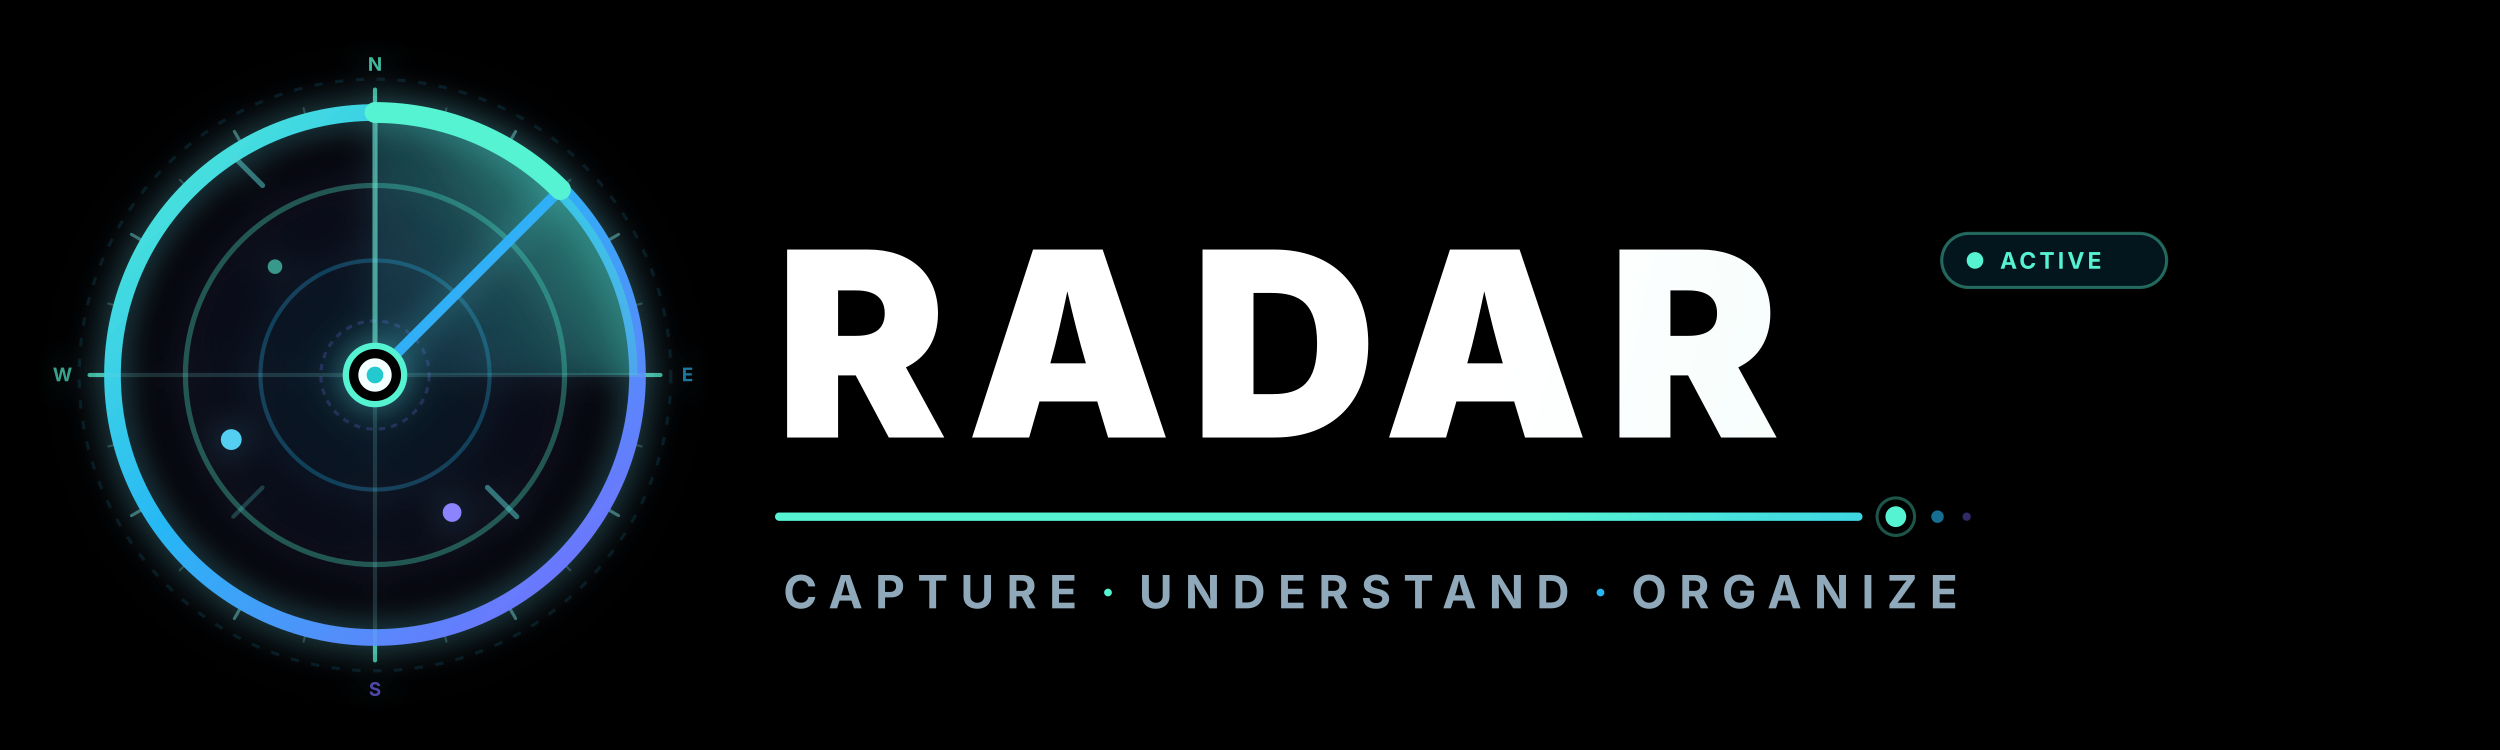
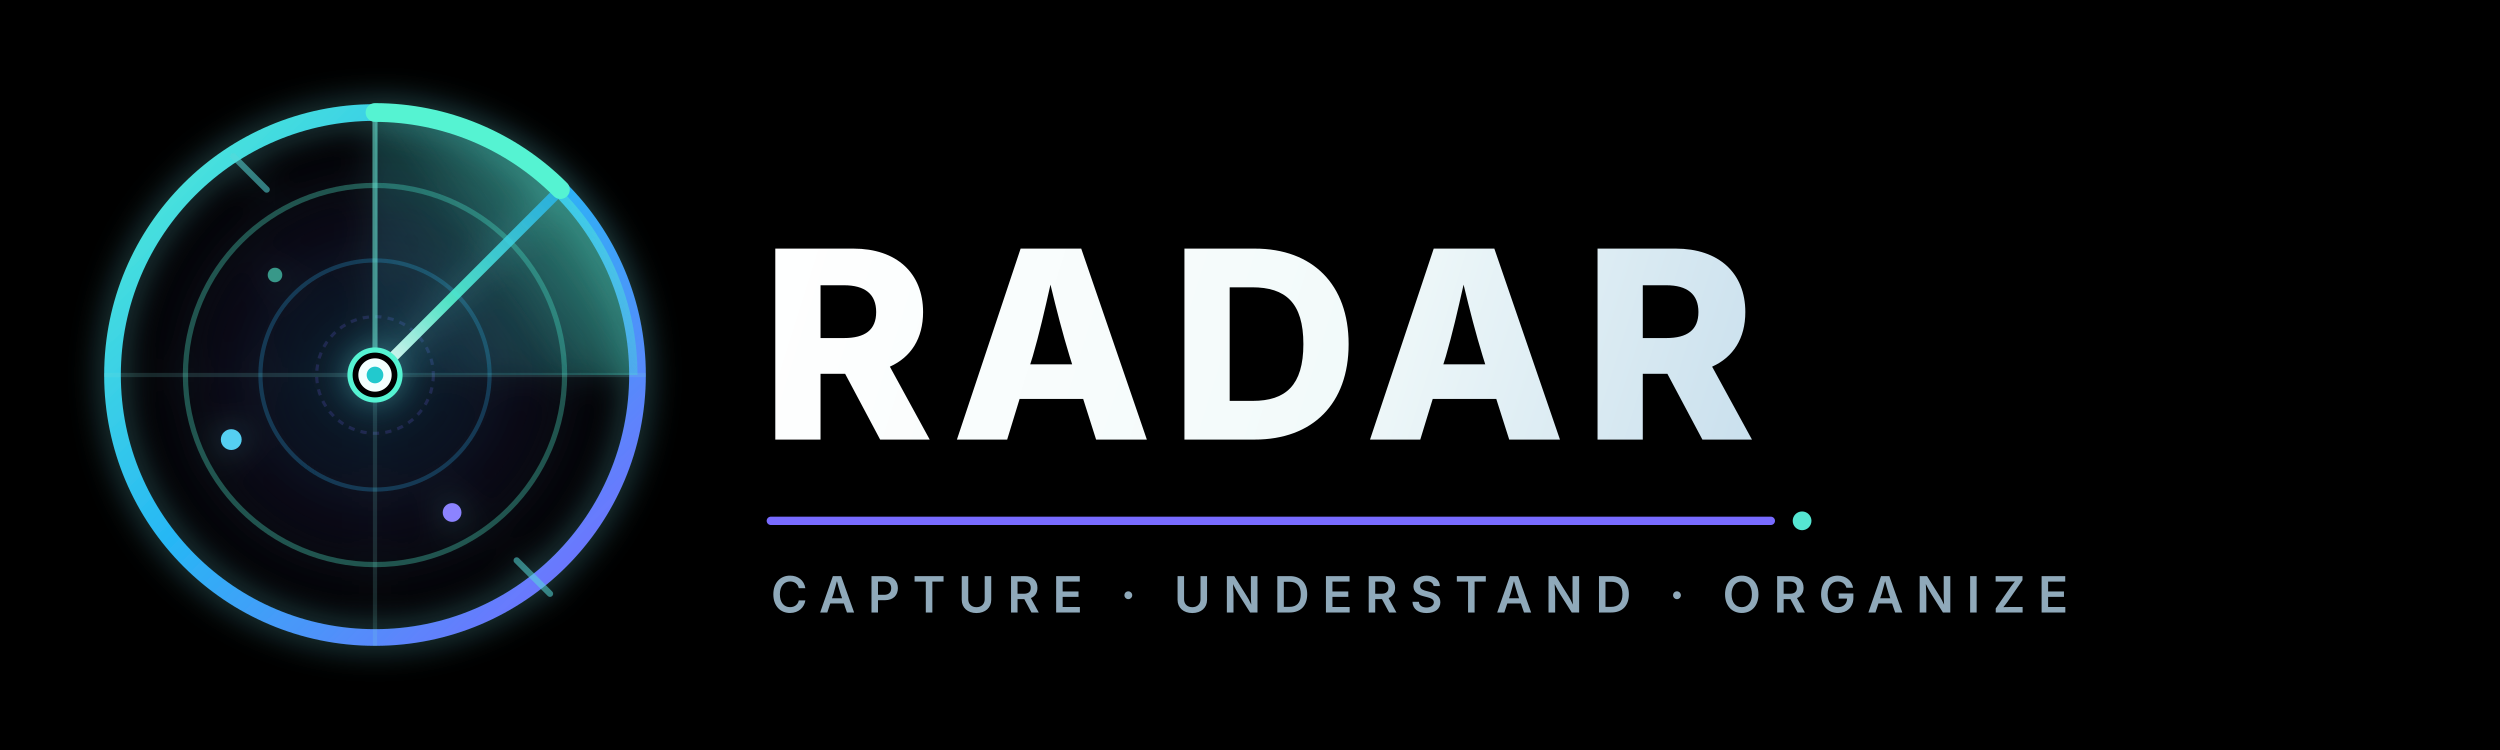
<svg xmlns="http://www.w3.org/2000/svg" width="1200" height="360" viewBox="0 0 1200 360" fill="none">
  <defs>
-     <radialGradient id="bg-glow" cx="180" cy="180" r="180" gradientUnits="userSpaceOnUse">
-       <stop offset="0%" stop-color="#27B7F5" stop-opacity="0.18" />
+     <radialGradient id="holo-backlight" cx="180" cy="180" r="150" gradientUnits="userSpaceOnUse">
+       <stop offset="0%" stop-color="#27B7F5" stop-opacity="0.20" />
      <stop offset="50%" stop-color="#786BFF" stop-opacity="0.08" />
      <stop offset="100%" stop-color="#000000" stop-opacity="0" />
    </radialGradient>
    <linearGradient id="signal" x1="52" y1="48" x2="292" y2="292" gradientUnits="userSpaceOnUse">
      <stop offset="0%" stop-color="#55F3D2" />
-       <stop offset="48%" stop-color="#27B7F5" />
+       <stop offset="50%" stop-color="#27B7F5" />
      <stop offset="100%" stop-color="#786BFF" />
    </linearGradient>
-     <linearGradient id="sweep" x1="180" y1="180" x2="306" y2="90" gradientUnits="userSpaceOnUse">
-       <stop offset="0%" stop-color="#27B7F5" stop-opacity="0.04" />
-       <stop offset="50%" stop-color="#2CD8D0" stop-opacity="0.22" />
-       <stop offset="100%" stop-color="#55F3D2" stop-opacity="0.55" />
+     <linearGradient id="dynamic-sweep" x1="180" y1="180" x2="306" y2="90" gradientUnits="userSpaceOnUse">
+       <stop offset="0%" stop-color="#27B7F5" stop-opacity="0.02" />
+       <stop offset="45%" stop-color="#2CD8D0" stop-opacity="0.18" />
+       <stop offset="85%" stop-color="#55F3D2" stop-opacity="0.48" />
+       <stop offset="100%" stop-color="#55F3D2" stop-opacity="0.65" />
    </linearGradient>
-     <linearGradient id="word" x1="365" y1="90" x2="980" y2="230" gradientUnits="userSpaceOnUse">
+     <linearGradient id="lead-ray" x1="180" y1="180" x2="269" y2="91" gradientUnits="userSpaceOnUse">
+       <stop offset="0%" stop-color="#FFFFFF" stop-opacity="0.95" />
+       <stop offset="40%" stop-color="#55F3D2" stop-opacity="0.9" />
+       <stop offset="100%" stop-color="#27B7F5" stop-opacity="0.8" />
+     </linearGradient>
+     <linearGradient id="word" x1="370" y1="98" x2="910" y2="268" gradientUnits="userSpaceOnUse">
      <stop offset="0%" stop-color="#FFFFFF" />
-       <stop offset="40%" stop-color="#F0FDFA" />
-       <stop offset="75%" stop-color="#C7F5EC" />
-       <stop offset="100%" stop-color="#80E5FF" />
+       <stop offset="50%" stop-color="#F2FAFA" />
+       <stop offset="100%" stop-color="#B9D5E8" />
    </linearGradient>
-     <linearGradient id="line-grad" x1="370" y1="248" x2="890" y2="248" gradientUnits="userSpaceOnUse">
-       <stop offset="0%" stop-color="#55F3D2" />
-       <stop offset="60%" stop-color="#27B7F5" />
-       <stop offset="100%" stop-color="#786BFF" />
-     </linearGradient>
-     <filter id="radar-glow" x="20" y="20" width="320" height="320" filterUnits="userSpaceOnUse">
-       <feGaussianBlur stdDeviation="8" result="blur" />
-       <feColorMatrix in="blur" type="matrix" values="0 0 0 0 0.15   0 0 0 0 0.85   0 0 0 0 0.95   0 0 0 0.45 0" result="colored" />
+     <filter id="lens-glow" x="25" y="25" width="310" height="310" filterUnits="userSpaceOnUse">
+       <feGaussianBlur stdDeviation="8" result="soft-blur" />
+       <feColorMatrix in="soft-blur" type="matrix" values="0 0 0 0 0.18  0 0 0 0 0.88  0 0 0 0 0.94  0 0 0 0.40 0" result="colored" />
      <feMerge>
        <feMergeNode in="colored" />
        <feMergeNode in="SourceGraphic" />
      </feMerge>
    </filter>
-     <filter id="beacon-glow" x="200" y="70" width="100" height="100" filterUnits="userSpaceOnUse">
-       <feGaussianBlur stdDeviation="5" result="b1" />
-       <feGaussianBlur stdDeviation="10" result="b2" />
+     <filter id="hit-flare" x="200" y="80" width="90" height="90" filterUnits="userSpaceOnUse">
+       <feGaussianBlur stdDeviation="4" result="b1" />
+       <feGaussianBlur stdDeviation="9" result="b2" />
      <feMerge>
        <feMergeNode in="b2" />
        <feMergeNode in="b1" />
        <feMergeNode in="SourceGraphic" />
      </feMerge>
    </filter>
  </defs>
  <rect width="1200" height="360" fill="#000000" />
-   <circle cx="180" cy="180" r="170" fill="url(#bg-glow)" />
-   <g filter="url(#radar-glow)">
-     <circle cx="180" cy="180" r="142" stroke="#27B7F5" stroke-opacity="0.12" stroke-width="1.5" stroke-dasharray="4 6" />
-     <line x1="309.0" y1="180.0" x2="317.0" y2="180.0" stroke="#55F3D2" stroke-width="2.0" stroke-linecap="round" opacity="0.7" />
-     <line x1="304.6" y1="213.4" x2="308.0" y2="214.3" stroke="#78DCD9" stroke-width="1.0" stroke-linecap="round" opacity="0.25" />
-     <line x1="291.7" y1="244.5" x2="296.9" y2="247.5" stroke="#78DCD9" stroke-width="1.5" stroke-linecap="round" opacity="0.45" />
-     <line x1="271.2" y1="271.2" x2="273.7" y2="273.7" stroke="#78DCD9" stroke-width="1.0" stroke-linecap="round" opacity="0.25" />
-     <line x1="244.5" y1="291.7" x2="247.5" y2="296.9" stroke="#78DCD9" stroke-width="1.5" stroke-linecap="round" opacity="0.45" />
-     <line x1="213.4" y1="304.6" x2="214.3" y2="308.0" stroke="#78DCD9" stroke-width="1.0" stroke-linecap="round" opacity="0.25" />
-     <line x1="180.0" y1="309.0" x2="180.0" y2="317.0" stroke="#55F3D2" stroke-width="2.0" stroke-linecap="round" opacity="0.7" />
-     <line x1="146.6" y1="304.6" x2="145.7" y2="308.0" stroke="#78DCD9" stroke-width="1.0" stroke-linecap="round" opacity="0.25" />
-     <line x1="115.5" y1="291.7" x2="112.5" y2="296.9" stroke="#78DCD9" stroke-width="1.5" stroke-linecap="round" opacity="0.45" />
-     <line x1="88.8" y1="271.2" x2="86.3" y2="273.7" stroke="#78DCD9" stroke-width="1.0" stroke-linecap="round" opacity="0.25" />
-     <line x1="68.3" y1="244.5" x2="63.1" y2="247.5" stroke="#78DCD9" stroke-width="1.5" stroke-linecap="round" opacity="0.45" />
-     <line x1="55.4" y1="213.4" x2="52.0" y2="214.3" stroke="#78DCD9" stroke-width="1.0" stroke-linecap="round" opacity="0.25" />
-     <line x1="51.0" y1="180.0" x2="43.0" y2="180.0" stroke="#55F3D2" stroke-width="2.0" stroke-linecap="round" opacity="0.7" />
-     <line x1="55.4" y1="146.6" x2="52.0" y2="145.7" stroke="#78DCD9" stroke-width="1.0" stroke-linecap="round" opacity="0.25" />
-     <line x1="68.3" y1="115.5" x2="63.1" y2="112.5" stroke="#78DCD9" stroke-width="1.5" stroke-linecap="round" opacity="0.45" />
-     <line x1="88.8" y1="88.8" x2="86.3" y2="86.3" stroke="#78DCD9" stroke-width="1.0" stroke-linecap="round" opacity="0.25" />
-     <line x1="115.5" y1="68.3" x2="112.5" y2="63.1" stroke="#78DCD9" stroke-width="1.5" stroke-linecap="round" opacity="0.45" />
-     <line x1="146.6" y1="55.4" x2="145.7" y2="52.0" stroke="#78DCD9" stroke-width="1.0" stroke-linecap="round" opacity="0.25" />
-     <line x1="180.0" y1="51.0" x2="180.0" y2="43.0" stroke="#55F3D2" stroke-width="2.0" stroke-linecap="round" opacity="0.7" />
-     <line x1="213.4" y1="55.4" x2="214.3" y2="52.0" stroke="#78DCD9" stroke-width="1.0" stroke-linecap="round" opacity="0.25" />
-     <line x1="244.5" y1="68.3" x2="247.5" y2="63.1" stroke="#78DCD9" stroke-width="1.5" stroke-linecap="round" opacity="0.45" />
-     <line x1="271.2" y1="88.8" x2="273.7" y2="86.3" stroke="#78DCD9" stroke-width="1.0" stroke-linecap="round" opacity="0.25" />
-     <line x1="291.7" y1="115.5" x2="296.9" y2="112.5" stroke="#78DCD9" stroke-width="1.5" stroke-linecap="round" opacity="0.45" />
-     <line x1="304.6" y1="146.6" x2="308.0" y2="145.7" stroke="#78DCD9" stroke-width="1.0" stroke-linecap="round" opacity="0.25" />
-     <text x="180" y="34" font-family="'JetBrains Mono', 'Inter', monospace" font-size="9" font-weight="700" fill="#55F3D2" opacity="0.75" text-anchor="middle">N</text>
-     <text x="330" y="183" font-family="'JetBrains Mono', 'Inter', monospace" font-size="9" font-weight="700" fill="#27B7F5" opacity="0.65" text-anchor="middle">E</text>
-     <text x="180" y="334" font-family="'JetBrains Mono', 'Inter', monospace" font-size="9" font-weight="700" fill="#786BFF" opacity="0.65" text-anchor="middle">S</text>
-     <text x="30" y="183" font-family="'JetBrains Mono', 'Inter', monospace" font-size="9" font-weight="700" fill="#55F3D2" opacity="0.65" text-anchor="middle">W</text>
+   <circle cx="180" cy="180" r="145" fill="url(#holo-backlight)" />
+   <g filter="url(#lens-glow)">
    <circle cx="180" cy="180" r="126" stroke="url(#signal)" stroke-width="8" />
    <circle cx="180" cy="180" r="91" stroke="#55F3D2" stroke-opacity="0.32" stroke-width="2.5" />
-     <circle cx="180" cy="180" r="55" stroke="#27B7F5" stroke-opacity="0.28" stroke-width="2" />
-     <circle cx="180" cy="180" r="26" stroke="#786BFF" stroke-opacity="0.22" stroke-width="1.5" stroke-dasharray="3 3" />
-     <path d="M180 46V314M46 180H314" stroke="#78DCD9" stroke-opacity="0.18" stroke-width="2" />
-     <path d="M112 75L126 89M234 234L248 248" stroke="#58D9D8" stroke-opacity="0.5" stroke-width="2.5" stroke-linecap="round" />
-     <path d="M248 112L234 126M126 234L112 248" stroke="#58D9D8" stroke-opacity="0.25" stroke-width="2" stroke-linecap="round" />
-     <path d="M180 180 L180 54 A126 126 0 0 1 306 180 Z" fill="url(#sweep)" />
-     <path d="M180 180 L180 54" stroke="#6BEBD6" stroke-opacity="0.55" stroke-width="2.5" stroke-linecap="round" />
-     <path d="M180 180 L269 91" stroke="url(#signal)" stroke-width="5" stroke-linecap="round" />
-     <path d="M180 54 A126 126 0 0 1 269 91" fill="none" stroke="#55F3D2" stroke-width="10" stroke-linecap="round" />
-     <circle cx="180" cy="180" r="14" fill="#000000" stroke="#55F3D2" stroke-width="3" />
+     <circle cx="180" cy="180" r="55" stroke="#27B7F5" stroke-opacity="0.25" stroke-width="2" />
+     <circle cx="180" cy="180" r="28" stroke="#786BFF" stroke-opacity="0.18" stroke-width="1.5" stroke-dasharray="3 3" />
+     <path d="M180 50V310M50 180H310" stroke="#78DCD9" stroke-opacity="0.16" stroke-width="2" />
+     <path d="M112 75L128 91M248 269L264 285" stroke="#58D9D8" stroke-opacity="0.55" stroke-width="3" stroke-linecap="round" />
+     <path d="M180 180 L180 54 A126 126 0 0 1 306 180 Z" fill="url(#dynamic-sweep)" />
+     <path d="M180 180 L180 54" stroke="#6BEBD6" stroke-opacity="0.5" stroke-width="2.5" stroke-linecap="round" />
+     <path d="M180 180 L269 91" stroke="url(#lead-ray)" stroke-width="5" stroke-linecap="round" />
+     <path d="M180 54 A126 126 0 0 1 269 91" fill="none" stroke="#55F3D2" stroke-width="9" stroke-linecap="round" />
+     <circle cx="180" cy="180" r="12" fill="#000000" stroke="#55F3D2" stroke-width="2.5" />
    <circle cx="180" cy="180" r="8" fill="#F4FFFF" />
    <circle cx="180" cy="180" r="4" fill="#20C9CE" />
    <circle cx="111" cy="211" r="5" fill="#55CFF1" />
    <circle cx="217" cy="246" r="4.5" fill="#8C83FF" />
-     <circle cx="132" cy="128" r="3.5" fill="#55F3D2" opacity="0.6" />
+     <circle cx="132" cy="132" r="3.5" fill="#55F3D2" opacity="0.6" />
  </g>
-   <g transform="translate(244, 116)" filter="url(#beacon-glow)">
-     <circle cx="0" cy="0" r="18" fill="none" stroke="#55F3D2" stroke-opacity="0.3" stroke-width="2" stroke-dasharray="4 3" />
-     <circle cx="0" cy="0" r="11" fill="#55F3D2" fill-opacity="0.25" />
-     <path d="M 0 -11 Q 0 0 -11 0 Q 0 0 0 11 Q 0 0 11 0 Q 0 0 0 -11 Z" fill="#FFFFFF" />
-     <circle cx="0" cy="0" r="3" fill="#FFFFFF" />
+   <g transform="translate(244, 116)" filter="url(#hit-flare)">
+     <circle cx="0" cy="0" r="16" fill="none" stroke="#55F3D2" stroke-opacity="0.35" stroke-width="2" stroke-dasharray="4 3" />
+     <circle cx="0" cy="0" r="10" fill="#6AF0D5" fill-opacity="0.25" />
+     <circle cx="0" cy="0" r="6" fill="#6AF0D5" />
+     <circle cx="0" cy="0" r="2.5" fill="#FFFFFF" />
  </g>
-   <g transform="translate(372, 0)">
-     <text x="0" y="210" font-family="'Outfit', 'Inter', -apple-system, sans-serif" font-size="124" font-weight="900" letter-spacing="9" fill="url(#word)">RADAR</text>
-     <g transform="translate(560, 112)">
-       <rect x="0" y="0" width="108" height="26" rx="13" fill="#27B7F5" fill-opacity="0.12" stroke="#55F3D2" stroke-opacity="0.4" stroke-width="1.5" />
-       <circle cx="16" cy="13" r="4" fill="#55F3D2" />
-       <text x="28" y="17" font-family="'JetBrains Mono', 'Inter', monospace" font-size="11" font-weight="700" letter-spacing="1.5" fill="#55F3D2">ACTIVE</text>
-     </g>
-     <line x1="2" y1="248" x2="520" y2="248" stroke="url(#line-grad)" stroke-width="4" stroke-linecap="round" />
-     <circle cx="538" cy="248" r="5" fill="#55F3D2" />
-     <circle cx="538" cy="248" r="9" stroke="#55F3D2" stroke-opacity="0.35" stroke-width="1.5" />
-     <circle cx="558" cy="248" r="3" fill="#27B7F5" opacity="0.6" />
-     <circle cx="572" cy="248" r="2" fill="#786BFF" opacity="0.4" />
-     <text x="4" y="292" font-family="'Inter', -apple-system, sans-serif" font-size="22" font-weight="700" letter-spacing="6" fill="#8FA9BA">
-       CAPTURE  <tspan fill="#55F3D2">·</tspan>  UNDERSTAND  <tspan fill="#27B7F5">·</tspan>  ORGANIZE
-     </text>
-   </g>
+   <text x="365" y="211" font-family="'Inter', -apple-system, BlinkMacSystemFont, 'Segoe UI', Roboto, sans-serif" font-size="126" font-weight="800" letter-spacing="8" fill="url(#word)">RADAR</text>
+   <path d="M370 250H850" stroke="url(#signal)" stroke-width="4" stroke-linecap="round" />
+   <circle cx="865" cy="250" r="4.5" fill="#55E6D2" />
+   <text x="370" y="294" font-family="'Inter', -apple-system, BlinkMacSystemFont, 'Segoe UI', Roboto, sans-serif" font-size="24" font-weight="600" letter-spacing="6" fill="#8FA9BA">CAPTURE  ·  UNDERSTAND  ·  ORGANIZE</text>
</svg>
